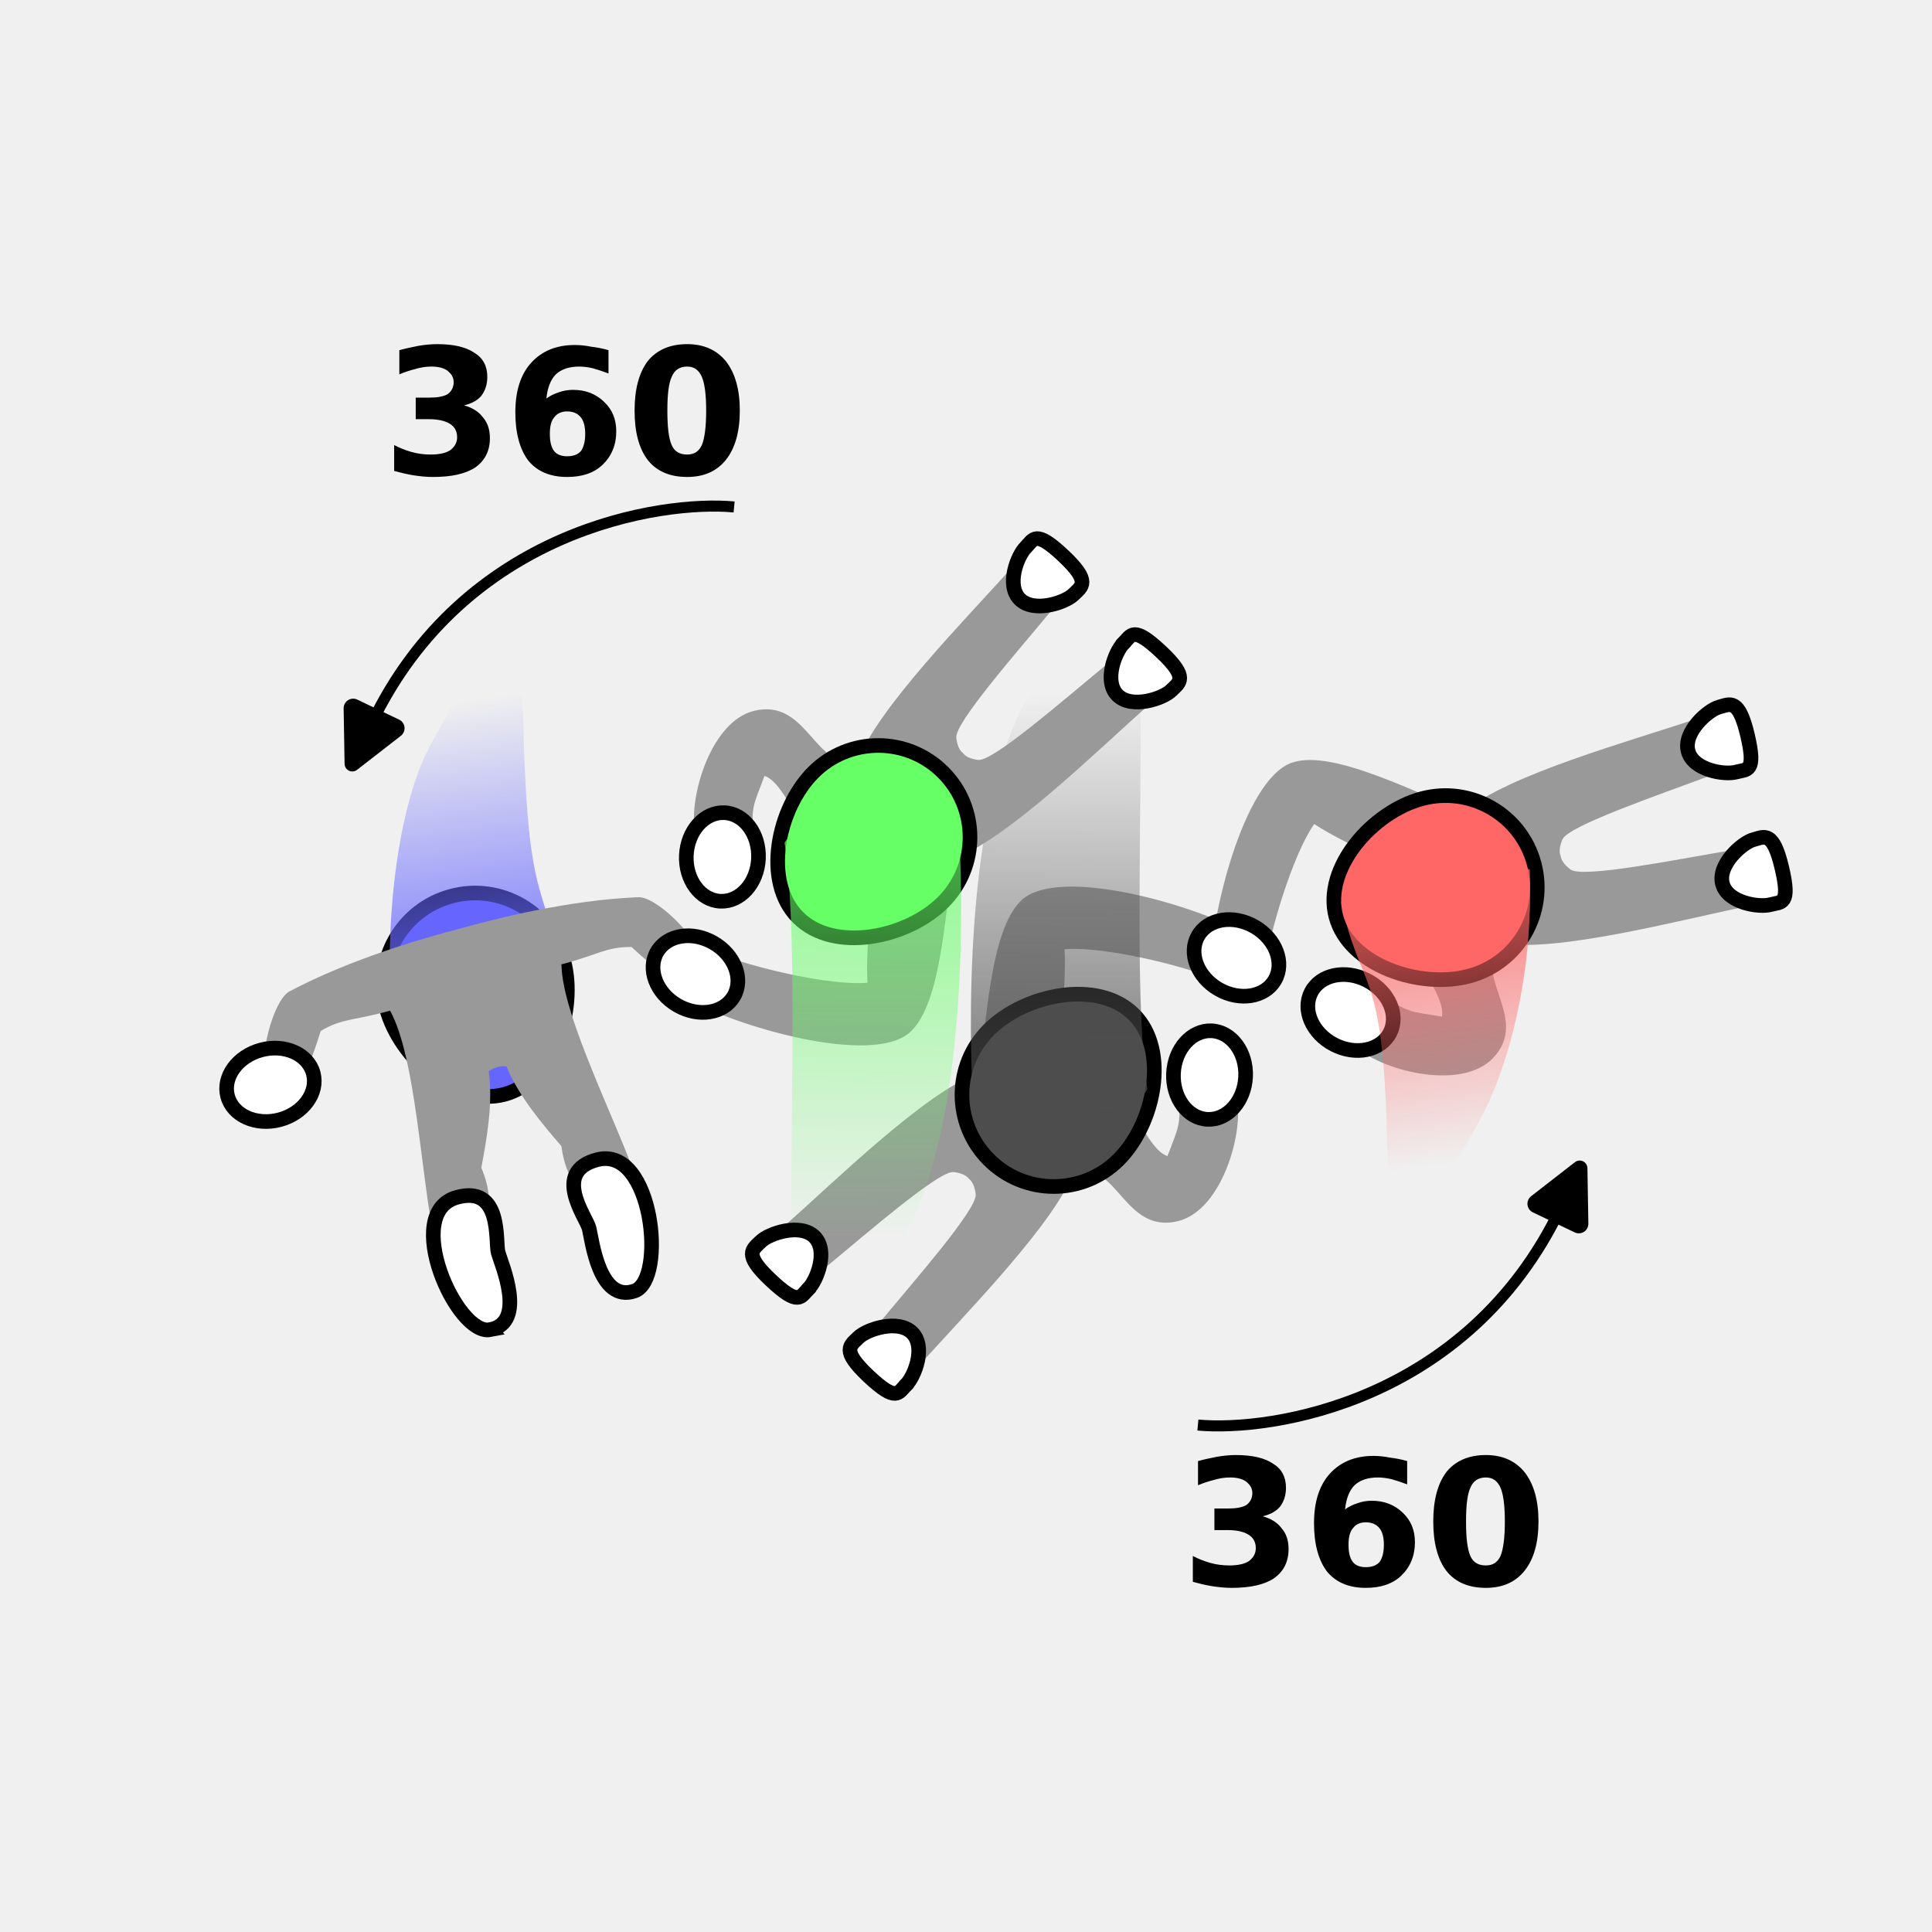
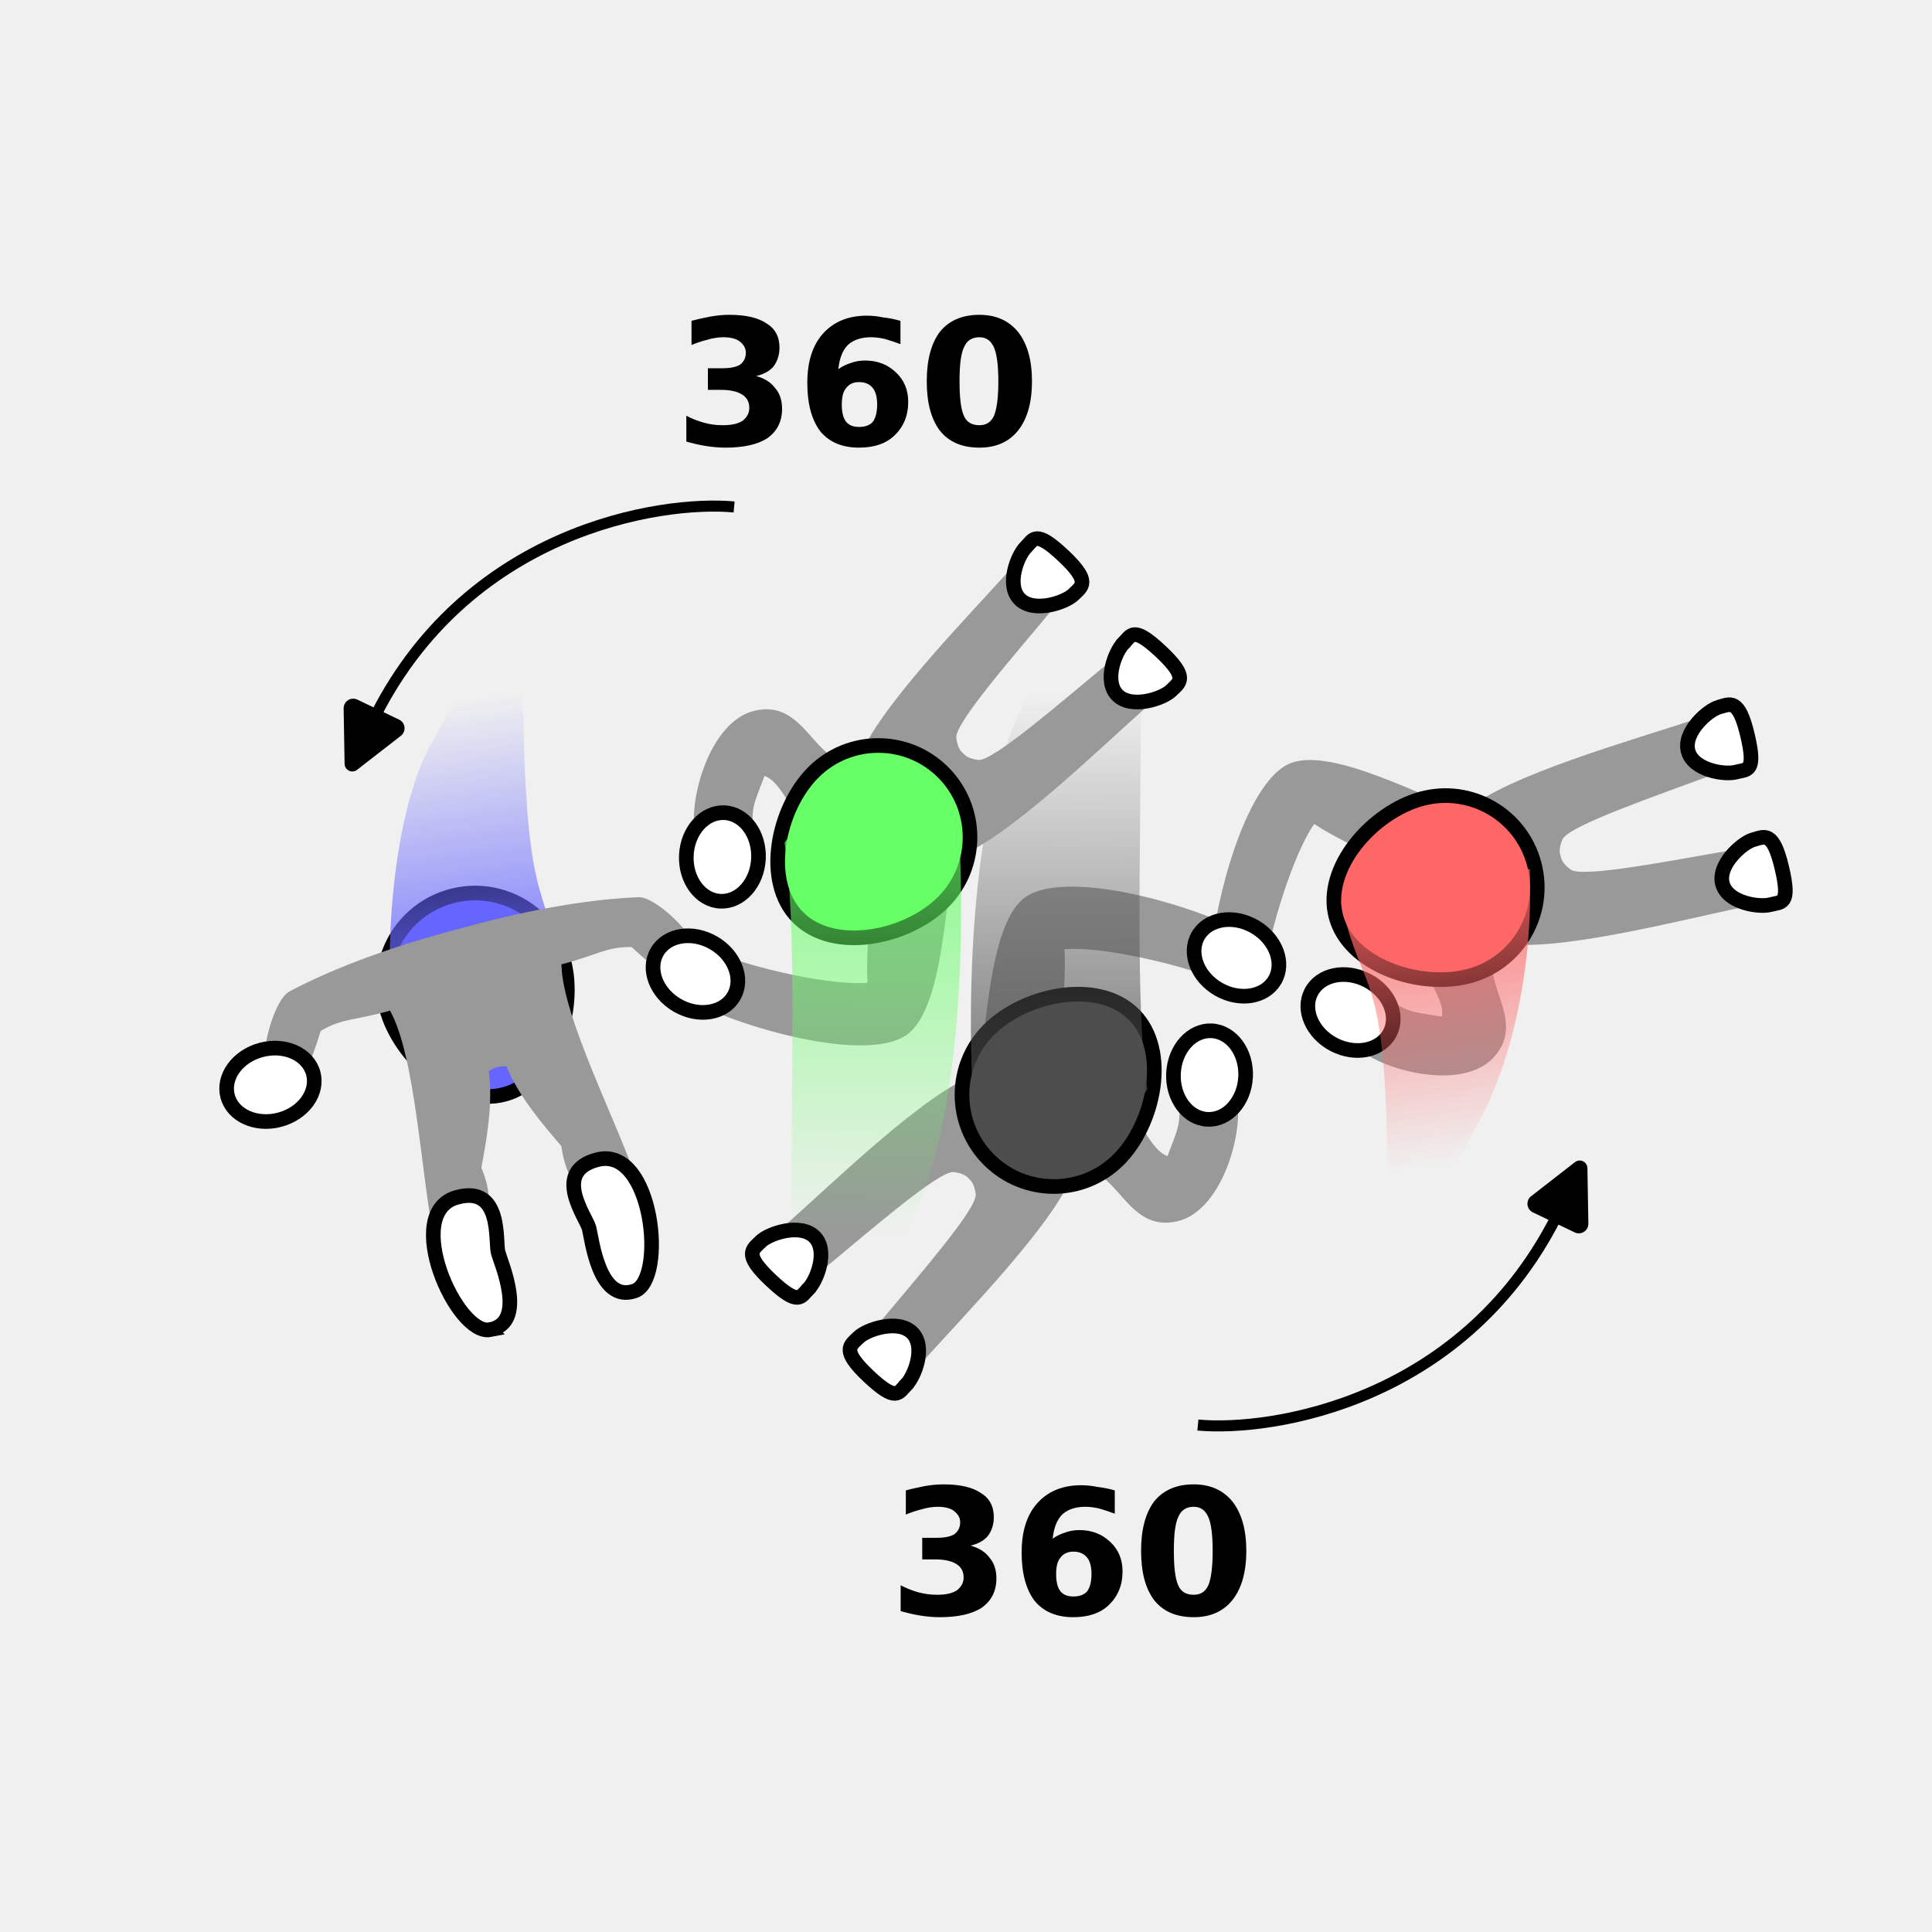
<svg xmlns="http://www.w3.org/2000/svg" xmlns:xlink="http://www.w3.org/1999/xlink" width="35mm" height="35mm" viewBox="0 0 35 35" version="1.1" id="svg1" xml:space="preserve">
  <defs id="defs1">
    <linearGradient id="linearGradient8">
      <stop style="stop-color:#6666ff;stop-opacity:0.749;" offset="0" id="stop7" />
      <stop style="stop-color:#6666ff;stop-opacity:0;" offset="1" id="stop8" />
    </linearGradient>
    <linearGradient id="linearGradient6">
      <stop style="stop-color:#66ff66;stop-opacity:0.749;" offset="0" id="stop3" />
      <stop style="stop-color:#66ff66;stop-opacity:0;" offset="1" id="stop6" />
    </linearGradient>
    <linearGradient id="linearGradient10">
      <stop style="stop-color:#ff6666;stop-opacity:0.749;" offset="0" id="stop9" />
      <stop style="stop-color:#ff6666;stop-opacity:0;" offset="1" id="stop10" />
    </linearGradient>
    <linearGradient id="linearGradient5">
      <stop style="stop-color:#4d4d4d;stop-opacity:0.749;" offset="0" id="stop4" />
      <stop style="stop-color:#4d4d4d;stop-opacity:0;" offset="1" id="stop5" />
    </linearGradient>
    <linearGradient xlink:href="#linearGradient10" id="linearGradient1" gradientUnits="userSpaceOnUse" gradientTransform="matrix(0.5,0.8660254,0.9375584,-0.5412996,4.571541,16.42975)" x1="10.647" y1="16.557" x2="14.696" y2="14.777" />
    <linearGradient xlink:href="#linearGradient5" id="linearGradient4" gradientUnits="userSpaceOnUse" gradientTransform="matrix(-0.258819,-0.9659258,-1.04571,0.2801973,39.39469,25.8496)" x1="10.647" y1="16.557" x2="17.94" y2="14.396" />
    <marker style="overflow:visible" id="RoundedArrow" refX="0" refY="0" orient="auto-start-reverse" markerWidth="1" markerHeight="1" viewBox="0 0 1 1" preserveAspectRatio="xMidYMid">
      <path transform="scale(0.7)" d="m -0.211,-4.106 6.422,3.211 a 1,1 90 0 1 0,1.789 L -0.211,4.106 A 1.236,1.236 31.717 0 1 -2,3 v -6 a 1.236,1.236 148.283 0 1 1.789,-1.106 z" style="fill:context-stroke;fill-rule:evenodd;stroke:none" id="path8" />
    </marker>
    <marker style="overflow:visible" id="RoundedArrow-9" refX="0" refY="0" orient="auto-start-reverse" markerWidth="1" markerHeight="1" viewBox="0 0 1 1" preserveAspectRatio="xMidYMid">
      <path transform="scale(0.7)" d="m -0.211,-4.106 6.422,3.211 a 1,1 90 0 1 0,1.789 L -0.211,4.106 A 1.236,1.236 31.717 0 1 -2,3 v -6 a 1.236,1.236 148.283 0 1 1.789,-1.106 z" style="fill:context-stroke;fill-rule:evenodd;stroke:none" id="path8-4" />
    </marker>
    <linearGradient xlink:href="#linearGradient8" id="linearGradient2" gradientUnits="userSpaceOnUse" gradientTransform="matrix(-0.5,-0.8660254,-0.9375584,0.5412996,30.03659,17.35111)" x1="10.647" y1="16.557" x2="14.696" y2="14.777" />
    <linearGradient xlink:href="#linearGradient6" id="linearGradient3" gradientUnits="userSpaceOnUse" gradientTransform="matrix(0.258819,0.9659258,1.04571,-0.2801973,-4.394693,9.1504)" x1="10.647" y1="16.557" x2="17.94" y2="14.396" />
  </defs>
  <g id="layer1">
+     <text xml:space="preserve" style="font-size:3.175px;text-align:start;writing-mode:lr-tb;direction:ltr;text-anchor:start;fill:#000000;fill-opacity:1;stroke:none;stroke-width:0.2;stroke-dasharray:none;stroke-opacity:1" x="16.097" y="29.248" id="text5">
+       <tspan id="tspan5" style="font-style:normal;font-variant:normal;font-weight:bold;font-stretch:normal;font-family:'Bitstream Vera Sans';-inkscape-font-specification:'Bitstream Vera Sans Bold';fill:#000000;fill-opacity:1;stroke:none;stroke-width:0.2" x="16.097" y="29.248">360</tspan>
+     </text>
+     <text xml:space="preserve" style="font-size:3.175px;text-align:start;writing-mode:lr-tb;direction:ltr;text-anchor:start;fill:#000000;fill-opacity:1;stroke:none;stroke-width:0.2;stroke-dasharray:none;stroke-opacity:1" x="12.215" y="8.064" id="text5-0">
+       <tspan id="tspan5-5" style="font-style:normal;font-variant:normal;font-weight:bold;font-stretch:normal;font-family:'Bitstream Vera Sans';-inkscape-font-specification:'Bitstream Vera Sans Bold';fill:#000000;fill-opacity:1;stroke:none;stroke-width:0.2" x="12.215" y="8.064">360</tspan>
+     </text>
    <path id="path1-3-0" style="fill:#6666ff;fill-opacity:1;stroke:#000000;stroke-width:0.265" d="m 10.213,17.41 c 0.238,0.887 -0.187,2.177 -1.074,2.415 -0.887,0.238 -1.9,-0.667 -2.138,-1.554 -0.238,-0.887 0.289,-1.799 1.176,-2.036 0.887,-0.238 1.799,0.289 2.036,1.176 z" />
    <path id="path1-3-1-5-8-0-8-0-6-0-0" style="fill:url(#linearGradient2);fill-opacity:1;stroke:none;stroke-width:0.265" d="m 9.489,13.465 c 0.095,2.828 0.336,2.486 0.693,4.11 -0.284,0.914 -2.179,0.722 -3.113,0.511 -0.074,-1.981 0.248,-3.725 0.739,-4.607 0.491,-0.882 1.668,-3.249 1.681,-0.013 z" />
    <path style="fill:#999999;fill-opacity:1;stroke:none;stroke-width:0.265;stroke-dasharray:none;stroke-opacity:1" d="m 31.775,15.859 c 0.072,0.252 0.055,0.522 -0.121,0.558 -1.228,0.254 -3.476,0.848 -4.462,0.668 -0.543,0.599 0.539,1.358 -0.142,2.08 -0.59,0.626 -2.101,0.201 -2.483,-0.213 -0.191,-0.207 0.188,-1.125 0.419,-0.963 0.535,0.375 0.568,0.332 1.135,0.428 0.104,-0.503 -1.084,-1.553 -0.503,-2.191 -0.157,-0.567 -1.116,-0.843 -1.81,-1.298 -0.385,0.543 -0.81,1.967 -0.89,2.588 -0.277,0.049 -0.99,0.395 -0.993,0.114 -0.012,-0.968 0.598,-3.516 1.484,-3.815 0.768,-0.259 2.366,0.632 3.136,0.876 0.761,-0.651 3.004,-1.271 4.193,-1.67 0.341,-0.114 0.598,0.897 0.262,1.024 -0.969,0.364 -2.595,0.916 -2.697,1.165 -0.057,0.141 -0.058,0.234 -0.03,0.297 0.008,0.069 0.056,0.151 0.177,0.244 0.213,0.164 1.895,-0.176 2.915,-0.348 0.177,-0.03 0.338,0.204 0.409,0.456 z" id="path4-4-5-2-0" />
    <path id="path1-9-9-4-2" style="fill:#ff6666;fill-opacity:1;stroke:#000000;stroke-width:0.265" d="m 26.617,17.682 c -0.887,0.238 -2.177,-0.187 -2.415,-1.074 -0.238,-0.887 0.667,-1.9 1.554,-2.138 0.887,-0.238 1.799,0.289 2.036,1.176 0.238,0.887 -0.289,1.799 -1.176,2.036 z" />
    <path id="path1-7-1-2-6-0-1" style="fill:#ffffff;stroke:#000000;stroke-width:0.265;stroke-dasharray:none" d="m 31.448,13.987 c -0.2,0.054 -0.772,-0.029 -0.866,-0.378 -0.093,-0.349 0.361,-0.747 0.561,-0.8 0.2,-0.054 0.355,-0.168 0.515,0.512 0.16,0.68 -0.01,0.612 -0.21,0.666 z" />
    <path id="path1-7-1-9-0-2-5-0" style="fill:#ffffff;stroke:#000000;stroke-width:0.265;stroke-dasharray:none" d="m 32.07,16.389 c -0.2,0.054 -0.772,-0.029 -0.866,-0.378 -0.093,-0.349 0.361,-0.747 0.561,-0.8 0.2,-0.054 0.355,-0.168 0.515,0.512 0.16,0.68 -0.01,0.612 -0.21,0.666 z" />
    <ellipse style="fill:#ffffff;fill-opacity:1;stroke:#000000;stroke-width:0.265;stroke-dasharray:none;stroke-opacity:1" id="path1-7-2-9-9-1-6-1-9-5" cx="-5.032" cy="-30.162" rx="0.654" ry="0.803" transform="matrix(0.4600075,-0.887915,-0.887915,-0.4600075,0,0)" />
    <path style="fill:#999999;fill-opacity:1;stroke:none;stroke-width:0.265;stroke-dasharray:none;stroke-opacity:1" d="m 16.108,24.563 c 0.183,0.188 0.425,0.308 0.544,0.174 0.834,-0.937 2.472,-2.587 2.809,-3.53 0.79,-0.171 0.906,1.145 1.872,0.917 0.837,-0.198 1.225,-1.719 1.058,-2.257 -0.084,-0.269 -1.068,-0.4 -1.044,-0.119 0.057,0.651 0.003,0.658 -0.197,1.196 -0.488,-0.161 -0.803,-1.716 -1.646,-1.531 -0.412,-0.42 -0.172,-1.388 -0.219,-2.216 0.663,-0.062 2.109,0.282 2.686,0.524 0.181,-0.216 0.838,-0.66 0.595,-0.803 -0.833,-0.494 -3.344,-1.24 -4.046,-0.622 -0.609,0.536 -0.636,2.365 -0.809,3.154 -0.945,0.333 -2.603,1.966 -3.542,2.797 -0.269,0.238 0.478,0.967 0.755,0.739 0.799,-0.657 2.091,-1.789 2.357,-1.753 0.151,0.021 0.231,0.067 0.272,0.123 0.056,0.041 0.103,0.124 0.123,0.275 0.036,0.267 -1.1,1.554 -1.759,2.351 -0.115,0.138 0.008,0.395 0.191,0.583 z" id="path4-4-5-2-0-5" />
    <path id="path1-9-9-4-2-8" style="fill:#4d4d4d;fill-opacity:1;stroke:#000000;stroke-width:0.265" d="m 20.265,21.008 c 0.649,-0.649 0.926,-1.979 0.277,-2.628 -0.649,-0.649 -1.979,-0.372 -2.628,0.277 -0.649,0.649 -0.649,1.702 0,2.351 0.649,0.649 1.702,0.649 2.351,2e-6 z" />
    <path id="path1-7-1-2-6-0-1-6" style="fill:#ffffff;stroke:#000000;stroke-width:0.265;stroke-dasharray:none" d="m 14.649,23.344 c 0.147,-0.147 0.361,-0.683 0.106,-0.938 -0.255,-0.255 -0.827,-0.061 -0.974,0.086 -0.147,0.147 -0.323,0.223 0.186,0.702 0.509,0.478 0.535,0.298 0.682,0.151 z" />
    <path id="path1-7-1-9-0-2-5-0-2" style="fill:#ffffff;stroke:#000000;stroke-width:0.265;stroke-dasharray:none" d="m 16.419,25.083 c 0.147,-0.147 0.361,-0.683 0.106,-0.938 -0.255,-0.255 -0.827,-0.061 -0.974,0.086 -0.147,0.147 -0.323,0.223 0.186,0.702 0.509,0.478 0.535,0.298 0.682,0.151 z" />
    <ellipse style="fill:#ffffff;fill-opacity:1;stroke:#000000;stroke-width:0.265;stroke-dasharray:none;stroke-opacity:1" id="path1-7-2-9-9-1-6-1-9-5-8" cx="-22.777" cy="-18.457" rx="0.654" ry="0.803" transform="rotate(-177.3876)" />
    <ellipse style="fill:#ffffff;fill-opacity:1;stroke:#000000;stroke-width:0.265;stroke-dasharray:none;stroke-opacity:1" id="path1-7-2-9-9" cx="-3.828" cy="-28.076" rx="0.654" ry="0.803" transform="matrix(0.5,-0.8660254,-0.8660254,-0.5,0,0)" />
    <path id="path1-3-1-5-8-0-8-0-6-0" style="fill:url(#linearGradient1);fill-opacity:1;stroke:none;stroke-width:0.265" d="m 25.119,20.316 c -0.095,-2.828 -0.467,-2.345 -0.823,-3.968 0.284,-0.914 2.484,-0.809 3.417,-0.598 0.074,1.981 -0.422,3.671 -0.913,4.553 -0.491,0.882 -1.668,3.249 -1.681,0.013 z" />
    <path id="path1-3-1-5-8-0-8-0-4" style="fill:url(#linearGradient4);fill-opacity:1;stroke:none;stroke-width:0.265" d="m 20.664,12.884 c 0.007,2.533 -0.103,5.363 0.123,6.85 -0.511,0.809 -2.335,0.174 -3.182,-0.271 -0.073,-2.038 0.058,-5.437 1.145,-7.046 0.238,-0.352 2.292,-2.096 1.914,0.468 0,0 -0.007,-2.533 -2e-6,0 z" />
    <path id="path2" style="fill:none;stroke:#000000;stroke-width:0.2;stroke-dasharray:none;stroke-opacity:1;marker-end:url(#RoundedArrow)" d="m 21.701,25.816 c 1.33,0.124 4.889,-0.418 6.568,-3.924" />
-     <text xml:space="preserve" style="font-size:3.175px;text-align:start;writing-mode:lr-tb;direction:ltr;text-anchor:start;fill:#000000;fill-opacity:1;stroke:none;stroke-width:0.2;stroke-dasharray:none;stroke-opacity:1" x="21.389" y="28.719" id="text5">
-       <tspan id="tspan5" style="font-style:normal;font-variant:normal;font-weight:bold;font-stretch:normal;font-family:'Bitstream Vera Sans';-inkscape-font-specification:'Bitstream Vera Sans Bold';fill:#000000;fill-opacity:1;stroke:none;stroke-width:0.2" x="21.389" y="28.719">360</tspan>
-     </text>
    <path style="fill:#999999;fill-opacity:1;stroke:none;stroke-width:0.265;stroke-dasharray:none;stroke-opacity:1" d="m 18.892,10.437 c -0.183,-0.188 -0.425,-0.308 -0.544,-0.174 -0.834,0.937 -2.472,2.587 -2.809,3.53 -0.79,0.171 -0.906,-1.145 -1.872,-0.917 -0.837,0.198 -1.225,1.719 -1.058,2.257 0.084,0.269 1.068,0.4 1.044,0.119 -0.057,-0.651 -0.003,-0.658 0.197,-1.196 0.488,0.161 0.803,1.716 1.646,1.531 0.412,0.42 0.172,1.388 0.219,2.216 -0.663,0.062 -2.109,-0.282 -2.686,-0.524 -0.181,0.216 -0.838,0.66 -0.595,0.803 0.833,0.494 3.344,1.24 4.046,0.622 0.609,-0.536 0.636,-2.365 0.809,-3.154 0.945,-0.333 2.603,-1.966 3.542,-2.797 0.269,-0.238 -0.478,-0.967 -0.755,-0.739 -0.799,0.657 -2.091,1.789 -2.357,1.753 -0.151,-0.021 -0.231,-0.067 -0.272,-0.123 -0.056,-0.041 -0.103,-0.124 -0.123,-0.275 -0.036,-0.267 1.1,-1.554 1.759,-2.351 0.115,-0.138 -0.008,-0.395 -0.191,-0.583 z" id="path4-4-5-2-0-5-2" />
    <path id="path1-9-9-4-2-8-8" style="fill:#66ff66;fill-opacity:1;stroke:#000000;stroke-width:0.265" d="m 14.735,13.992 c -0.649,0.649 -0.926,1.979 -0.277,2.628 0.649,0.649 1.979,0.372 2.628,-0.277 0.649,-0.649 0.649,-1.702 0,-2.351 -0.649,-0.649 -1.702,-0.649 -2.351,-2e-6 z" />
    <path id="path1-7-1-2-6-0-1-6-9" style="fill:#ffffff;stroke:#000000;stroke-width:0.265;stroke-dasharray:none" d="m 20.351,11.656 c -0.147,0.147 -0.361,0.683 -0.106,0.938 0.255,0.255 0.827,0.061 0.974,-0.086 0.147,-0.147 0.323,-0.223 -0.186,-0.702 -0.509,-0.478 -0.535,-0.298 -0.682,-0.151 z" />
    <path id="path1-7-1-9-0-2-5-0-2-3" style="fill:#ffffff;stroke:#000000;stroke-width:0.265;stroke-dasharray:none" d="m 18.581,9.917 c -0.147,0.147 -0.361,0.683 -0.106,0.938 0.255,0.255 0.827,0.061 0.974,-0.086 0.147,-0.147 0.323,-0.223 -0.186,-0.702 C 18.754,9.589 18.727,9.77 18.581,9.917 Z" />
    <ellipse style="fill:#ffffff;fill-opacity:1;stroke:#000000;stroke-width:0.265;stroke-dasharray:none;stroke-opacity:1" id="path1-7-2-9-9-1-6-1-9-5-8-6" cx="13.781" cy="14.912" rx="0.654" ry="0.803" transform="rotate(2.61241)" />
    <path id="path1-3-1-5-8-0-8-0-4-2" style="fill:url(#linearGradient3);fill-opacity:1;stroke:none;stroke-width:0.265" d="m 14.336,22.116 c -0.007,-2.533 0.103,-5.363 -0.123,-6.85 0.511,-0.809 2.335,-0.174 3.182,0.271 0.073,2.038 -0.058,5.437 -1.145,7.046 -0.238,0.352 -2.292,2.096 -1.914,-0.468 0,0 0.007,2.533 2e-6,0 z" />
    <path id="path2-1" style="fill:none;stroke:#000000;stroke-width:0.2;stroke-dasharray:none;stroke-opacity:1;marker-end:url(#RoundedArrow-9)" d="M 13.299,9.184 C 11.969,9.06 8.41,9.603 6.731,13.108" />
-     <text xml:space="preserve" style="font-size:3.175px;text-align:start;writing-mode:lr-tb;direction:ltr;text-anchor:start;fill:#000000;fill-opacity:1;stroke:none;stroke-width:0.2;stroke-dasharray:none;stroke-opacity:1" x="6.923" y="8.593" id="text5-0">
-       <tspan id="tspan5-5" style="font-style:normal;font-variant:normal;font-weight:bold;font-stretch:normal;font-family:'Bitstream Vera Sans';-inkscape-font-specification:'Bitstream Vera Sans Bold';fill:#000000;fill-opacity:1;stroke:none;stroke-width:0.2" x="6.923" y="8.593">360</tspan>
-     </text>
    <path style="fill:#999999;fill-opacity:1;stroke:none;stroke-width:0.265;stroke-dasharray:none;stroke-opacity:1" d="m 16.191,8.904 c -0.292,-0.008 -0.617,0.099 -0.605,0.301 0.072,1.252 0.538,3.33 0.305,4.273 -0.676,-0.01 -0.857,0.095 -1.309,-0.031 -0.321,-0.512 -0.75,-1.125 -1.102,-0.854 -0.354,0.274 0.361,1.606 0.742,1.693 1.223,0.28 2.604,0.306 3.273,0.299 0.67,0.009 2.052,-0.011 3.275,-0.287 0.382,-0.086 1.103,-1.416 0.75,-1.691 -0.35,-0.273 -0.783,0.341 -1.105,0.852 -0.452,0.125 -0.633,0.018 -1.309,0.025 -0.23,-0.945 0.243,-3.019 0.32,-4.271 0.022,-0.359 -1.02,-0.424 -1.055,-0.066 -0.05,0.515 -0.184,0.627 -0.117,1.156 -0.217,0.453 -0.512,1.061 -0.588,1.654 -0.059,0.022 -0.115,0.03 -0.166,0.029 -0.051,9.3e-5 -0.107,-0.009 -0.166,-0.031 -0.074,-0.593 -0.366,-1.201 -0.582,-1.654 0.069,-0.529 -0.065,-0.641 -0.113,-1.156 -0.015,-0.156 -0.222,-0.234 -0.449,-0.24 z" id="path4-6-3-2" transform="matrix(0.9659258,-0.258819,-0.258819,-0.9659258,-4.795099,35.43996)" />
    <path id="path1-7-1-1-4" style="fill:#ffffff;stroke:#000000;stroke-width:0.265;stroke-dasharray:none" d="m 8.879,24.088 c 0.672,-0.13 0.201,-1.196 0.146,-1.395 -0.056,-0.2 0.08,-1.23 -0.748,-1.002 -1.005,0.276 -0.002,2.515 0.603,2.398 z" />
    <path id="path1-7-1-1-4-5" style="fill:#ffffff;stroke:#000000;stroke-width:0.265;stroke-dasharray:none" d="m 11.496,23.387 c -0.647,0.223 -0.772,-0.935 -0.824,-1.136 -0.051,-0.201 -0.685,-1.025 0.147,-1.242 1.009,-0.263 1.259,2.177 0.677,2.378 z" />
    <ellipse style="fill:#ffffff;fill-opacity:1;stroke:#000000;stroke-width:0.265;stroke-dasharray:none;stroke-opacity:1" id="path1-7-2-9-9-1-3" cx="20.251" cy="0.354" rx="0.654" ry="0.803" transform="rotate(75)" />
    <ellipse style="fill:#ffffff;fill-opacity:1;stroke:#000000;stroke-width:0.265;stroke-dasharray:none;stroke-opacity:1" id="path1-7-2-9-9-8" cx="8.983" cy="19.734" rx="0.654" ry="0.803" transform="matrix(-0.5,0.8660254,0.8660254,0.5,0,0)" />
  </g>
</svg>
